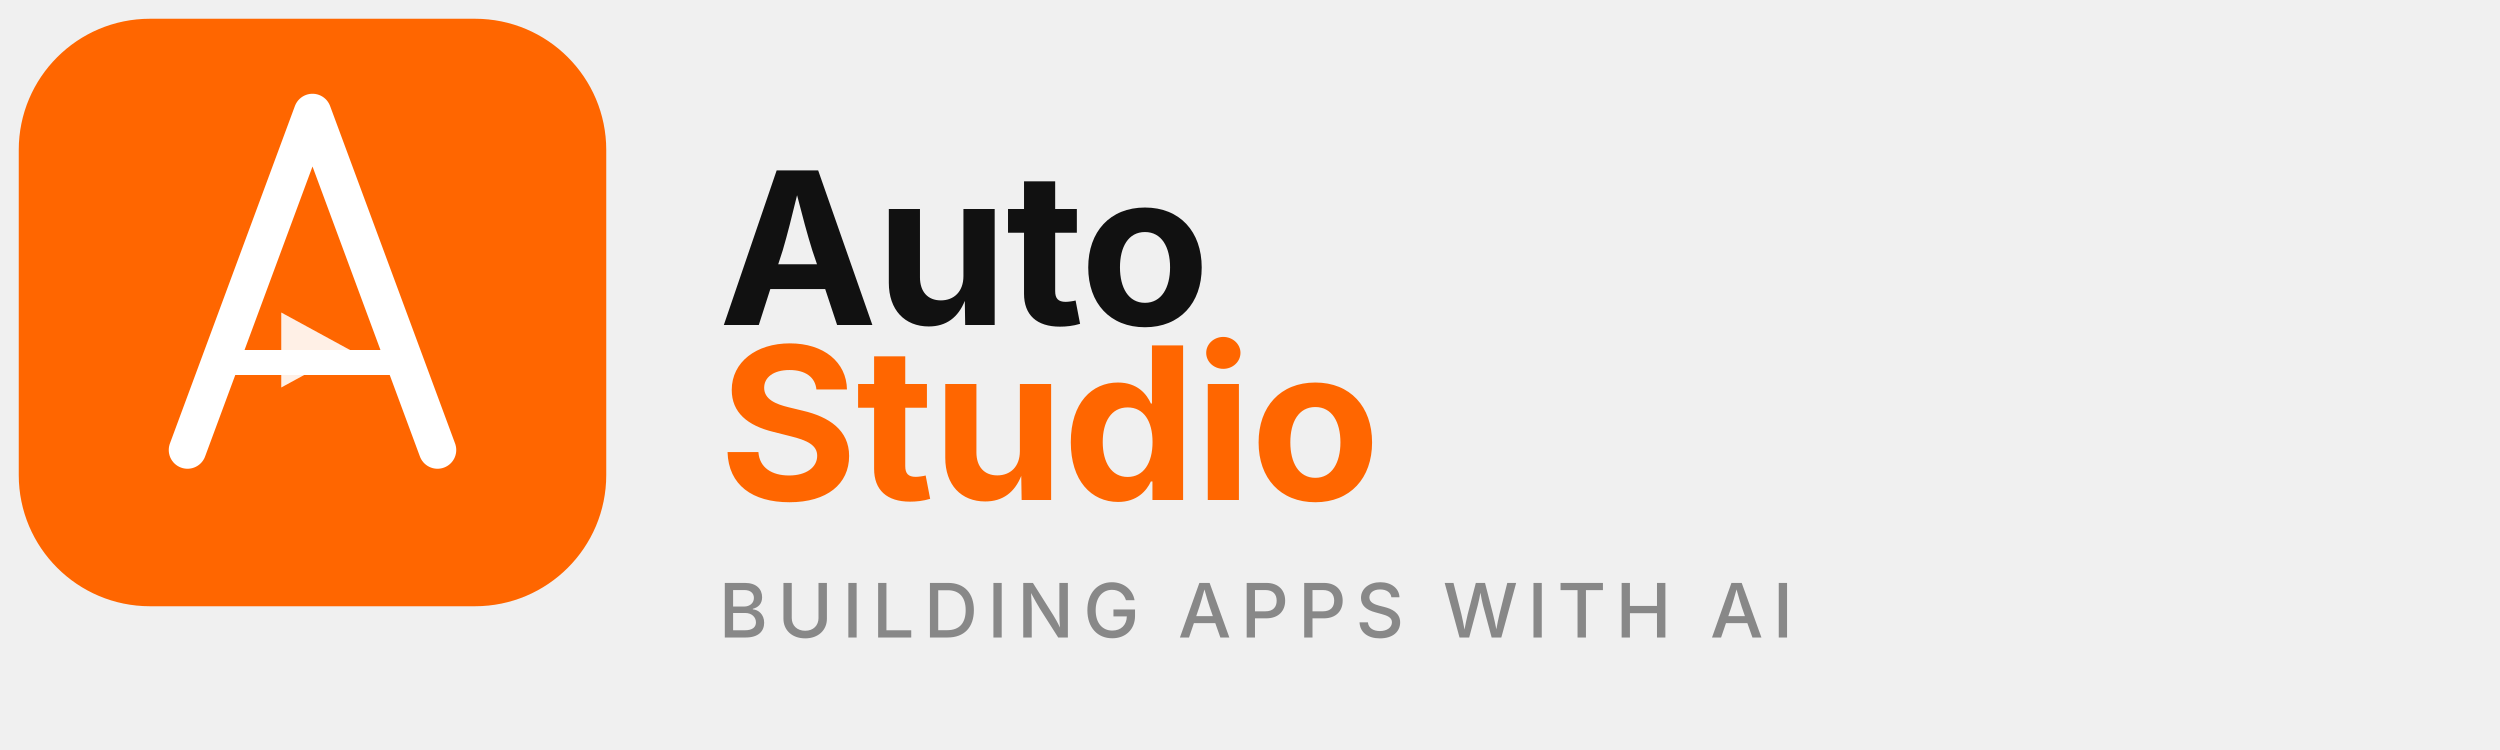
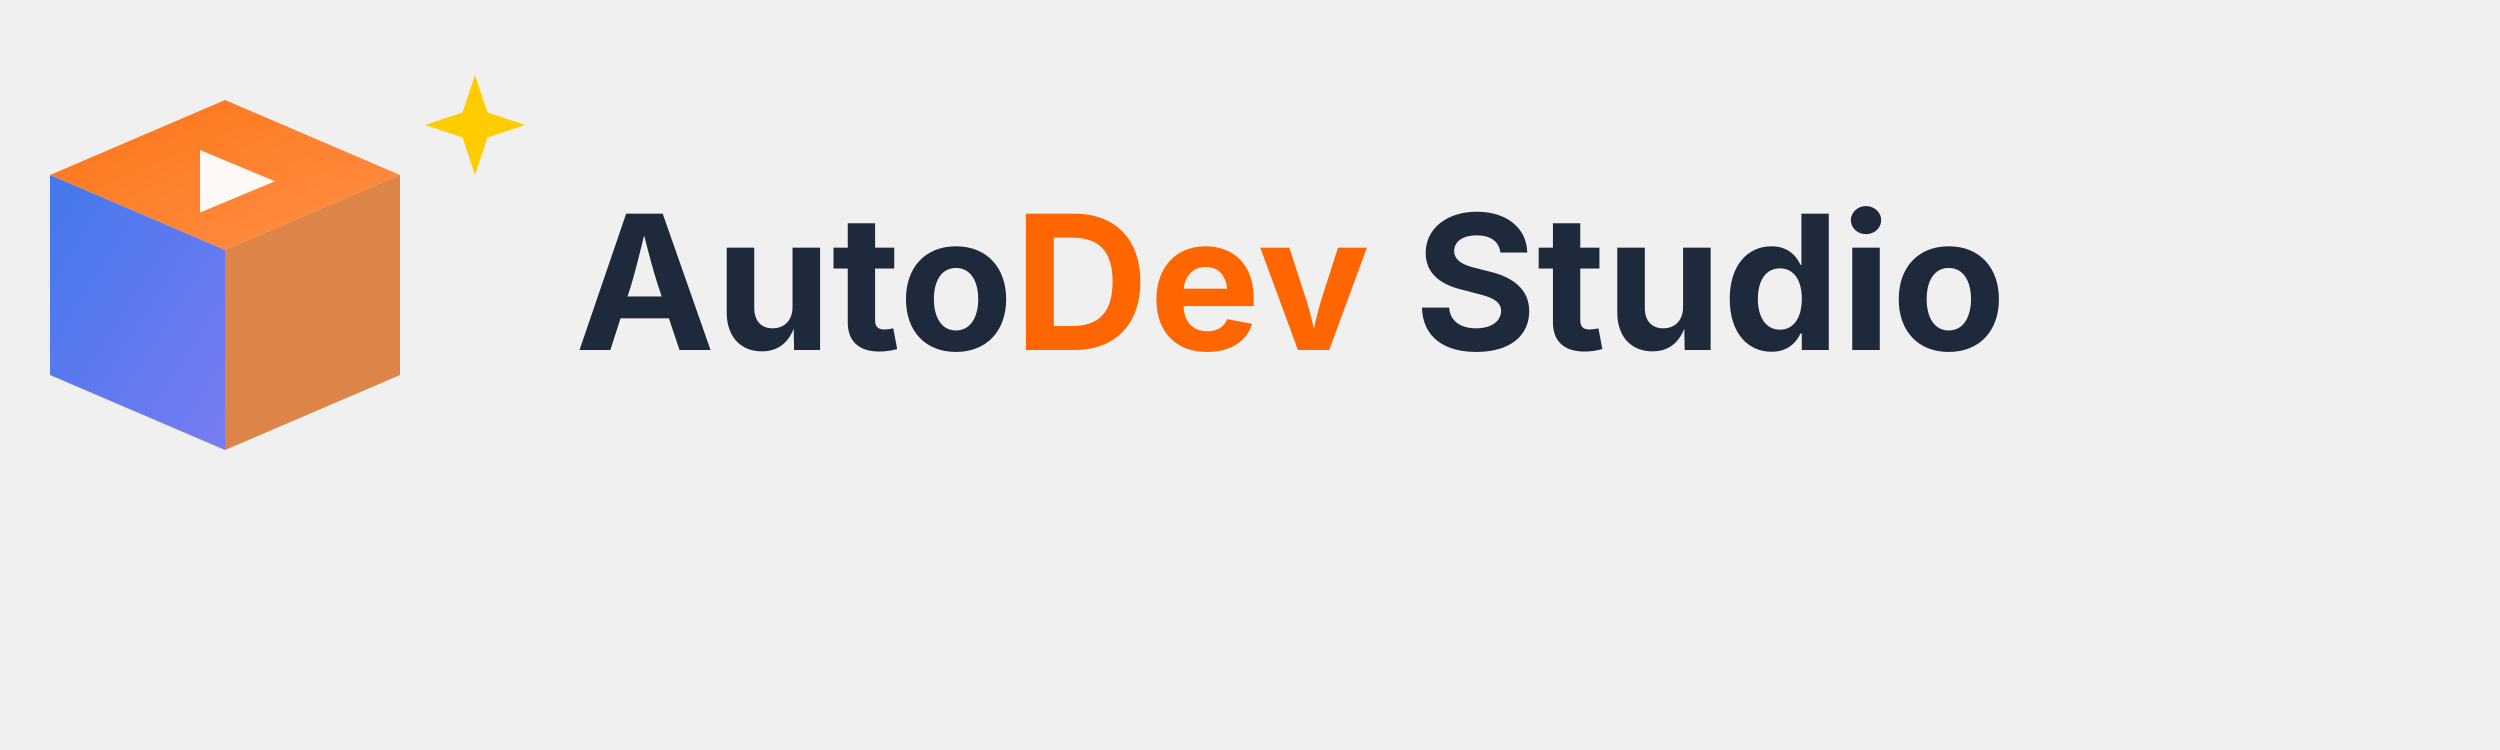
- <svg xmlns="http://www.w3.org/2000/svg" viewBox="0 0 400 120" fill="none">
+ <svg xmlns="http://www.w3.org/2000/svg" viewBox="0 0 200 60" width="200" height="60">
  <defs>
-     <linearGradient id="brand-grad" x1="0" y1="0" x2="100" y2="100">
-       <stop offset="0%" stop-color="#ff6600" />
-       <stop offset="100%" stop-color="#ff8533" />
+     <linearGradient id="g1" x1="0%" y1="0%" x2="100%" y2="100%">
+       <stop offset="0%" style="stop-color:#ff6600" />
+       <stop offset="100%" style="stop-color:#ff8533" />
+     </linearGradient>
+     <linearGradient id="g2" x1="0%" y1="0%" x2="100%" y2="100%">
+       <stop offset="0%" style="stop-color:#2563eb" />
+       <stop offset="100%" style="stop-color:#6366f1" />
    </linearGradient>
  </defs>
-   <rect x="4" y="4" width="92" height="92" rx="20" fill="url(#brand-grad)" stroke="#ff6600" stroke-width="2" />
-   <path d="M30 72 L50 18 L70 72" stroke="white" stroke-width="6" stroke-linecap="round" stroke-linejoin="round" fill="none" />
-   <line x1="36" y1="58" x2="64" y2="58" stroke="white" stroke-width="4" stroke-linecap="round" />
-   <polygon points="45,50 45,62 56,56" fill="white" opacity="0.9" />
-   <text x="115" y="52" font-family="Inter, sans-serif" font-size="34" font-weight="700" fill="#111" letter-spacing="-0.3">Auto</text>
-   <text x="115" y="80" font-family="Inter, sans-serif" font-size="34" font-weight="700" fill="url(#brand-grad)" letter-spacing="-0.3">Studio</text>
-   <text x="115" y="102" font-family="Inter, sans-serif" font-size="12" fill="#888" letter-spacing="1.5" font-weight="500">BUILDING APPS WITH AI</text>
+   <polygon points="18,8 32,14 18,20 4,14" fill="url(#g1)" opacity="0.9" />
+   <polygon points="32,14 32,30 18,36 18,20" fill="#d45500" opacity="0.7" />
+   <polygon points="18,20 18,36 4,30 4,14" fill="url(#g2)" opacity="0.85" />
+   <polygon points="16,12 22,14.5 16,17" fill="white" opacity="0.95" />
+   <g transform="translate(34,6)" fill="#ffcc00">
+     <polygon points="4,0 5,3 8,4 5,5 4,8 3,5 0,4 3,3" />
+   </g>
+   <text x="46" y="28" font-family="Inter,system-ui,sans-serif" font-size="15" font-weight="700" fill="#1e293b">Auto<tspan fill="#ff6600">Dev</tspan> Studio</text>
</svg>
